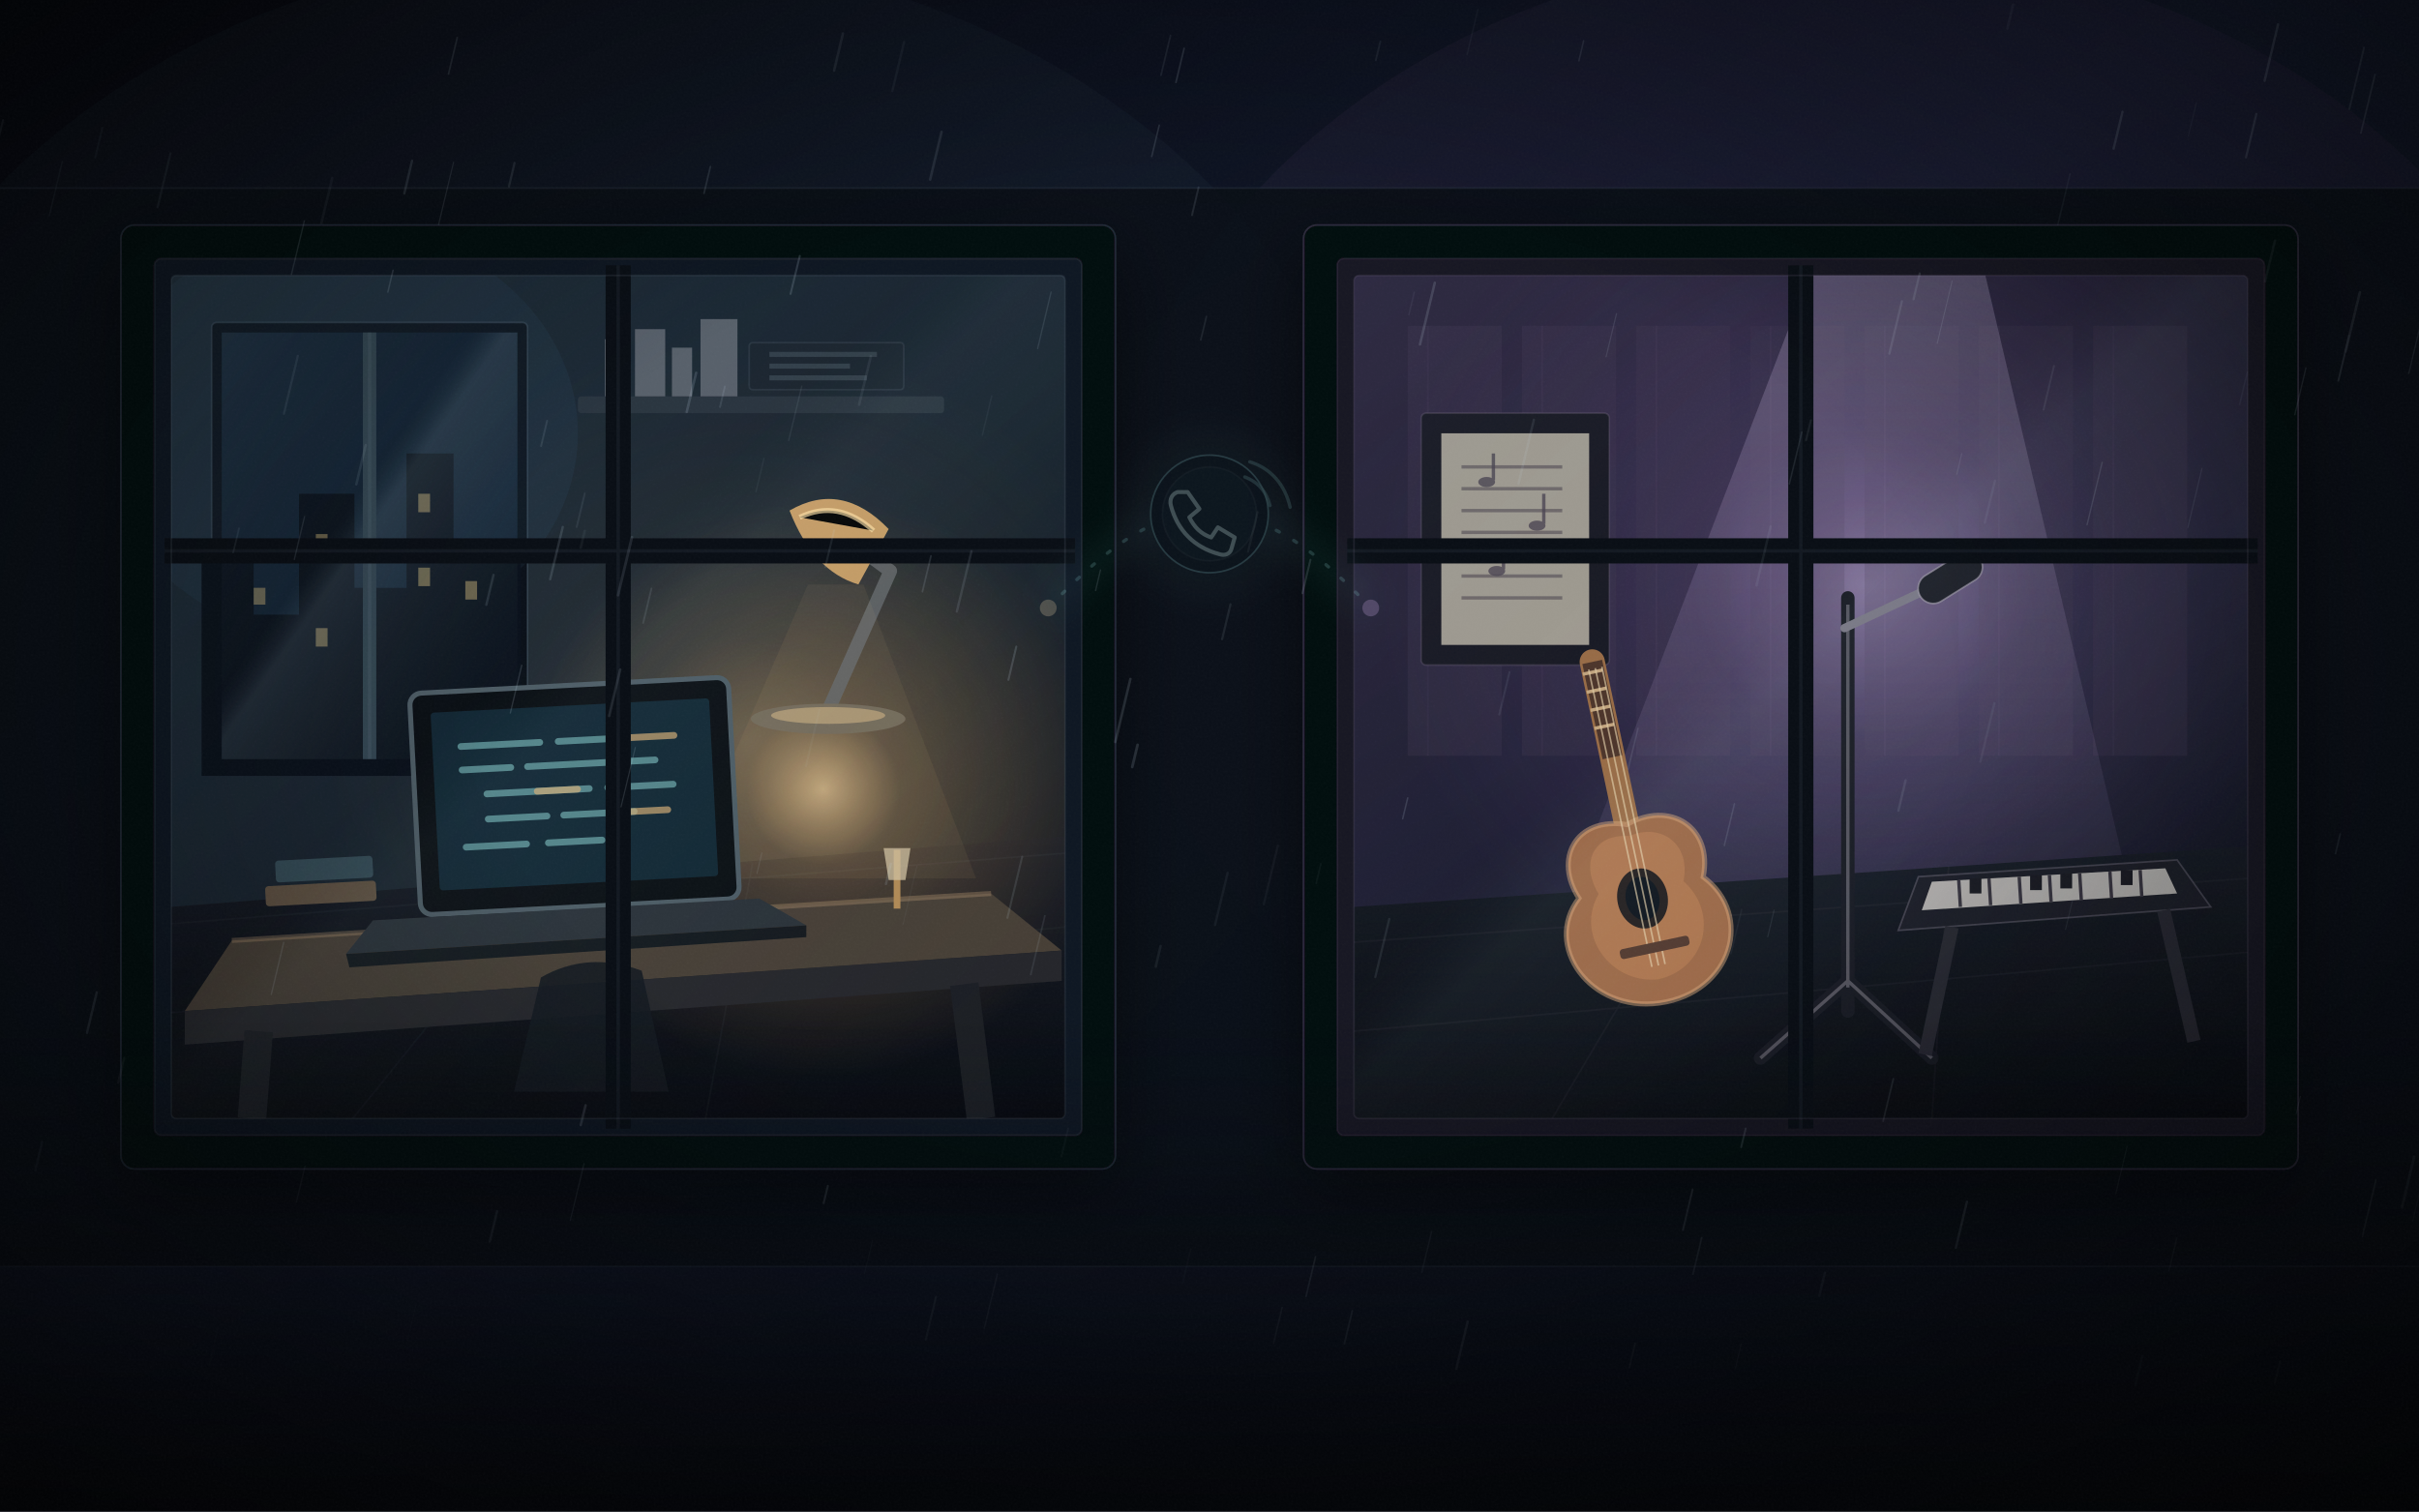
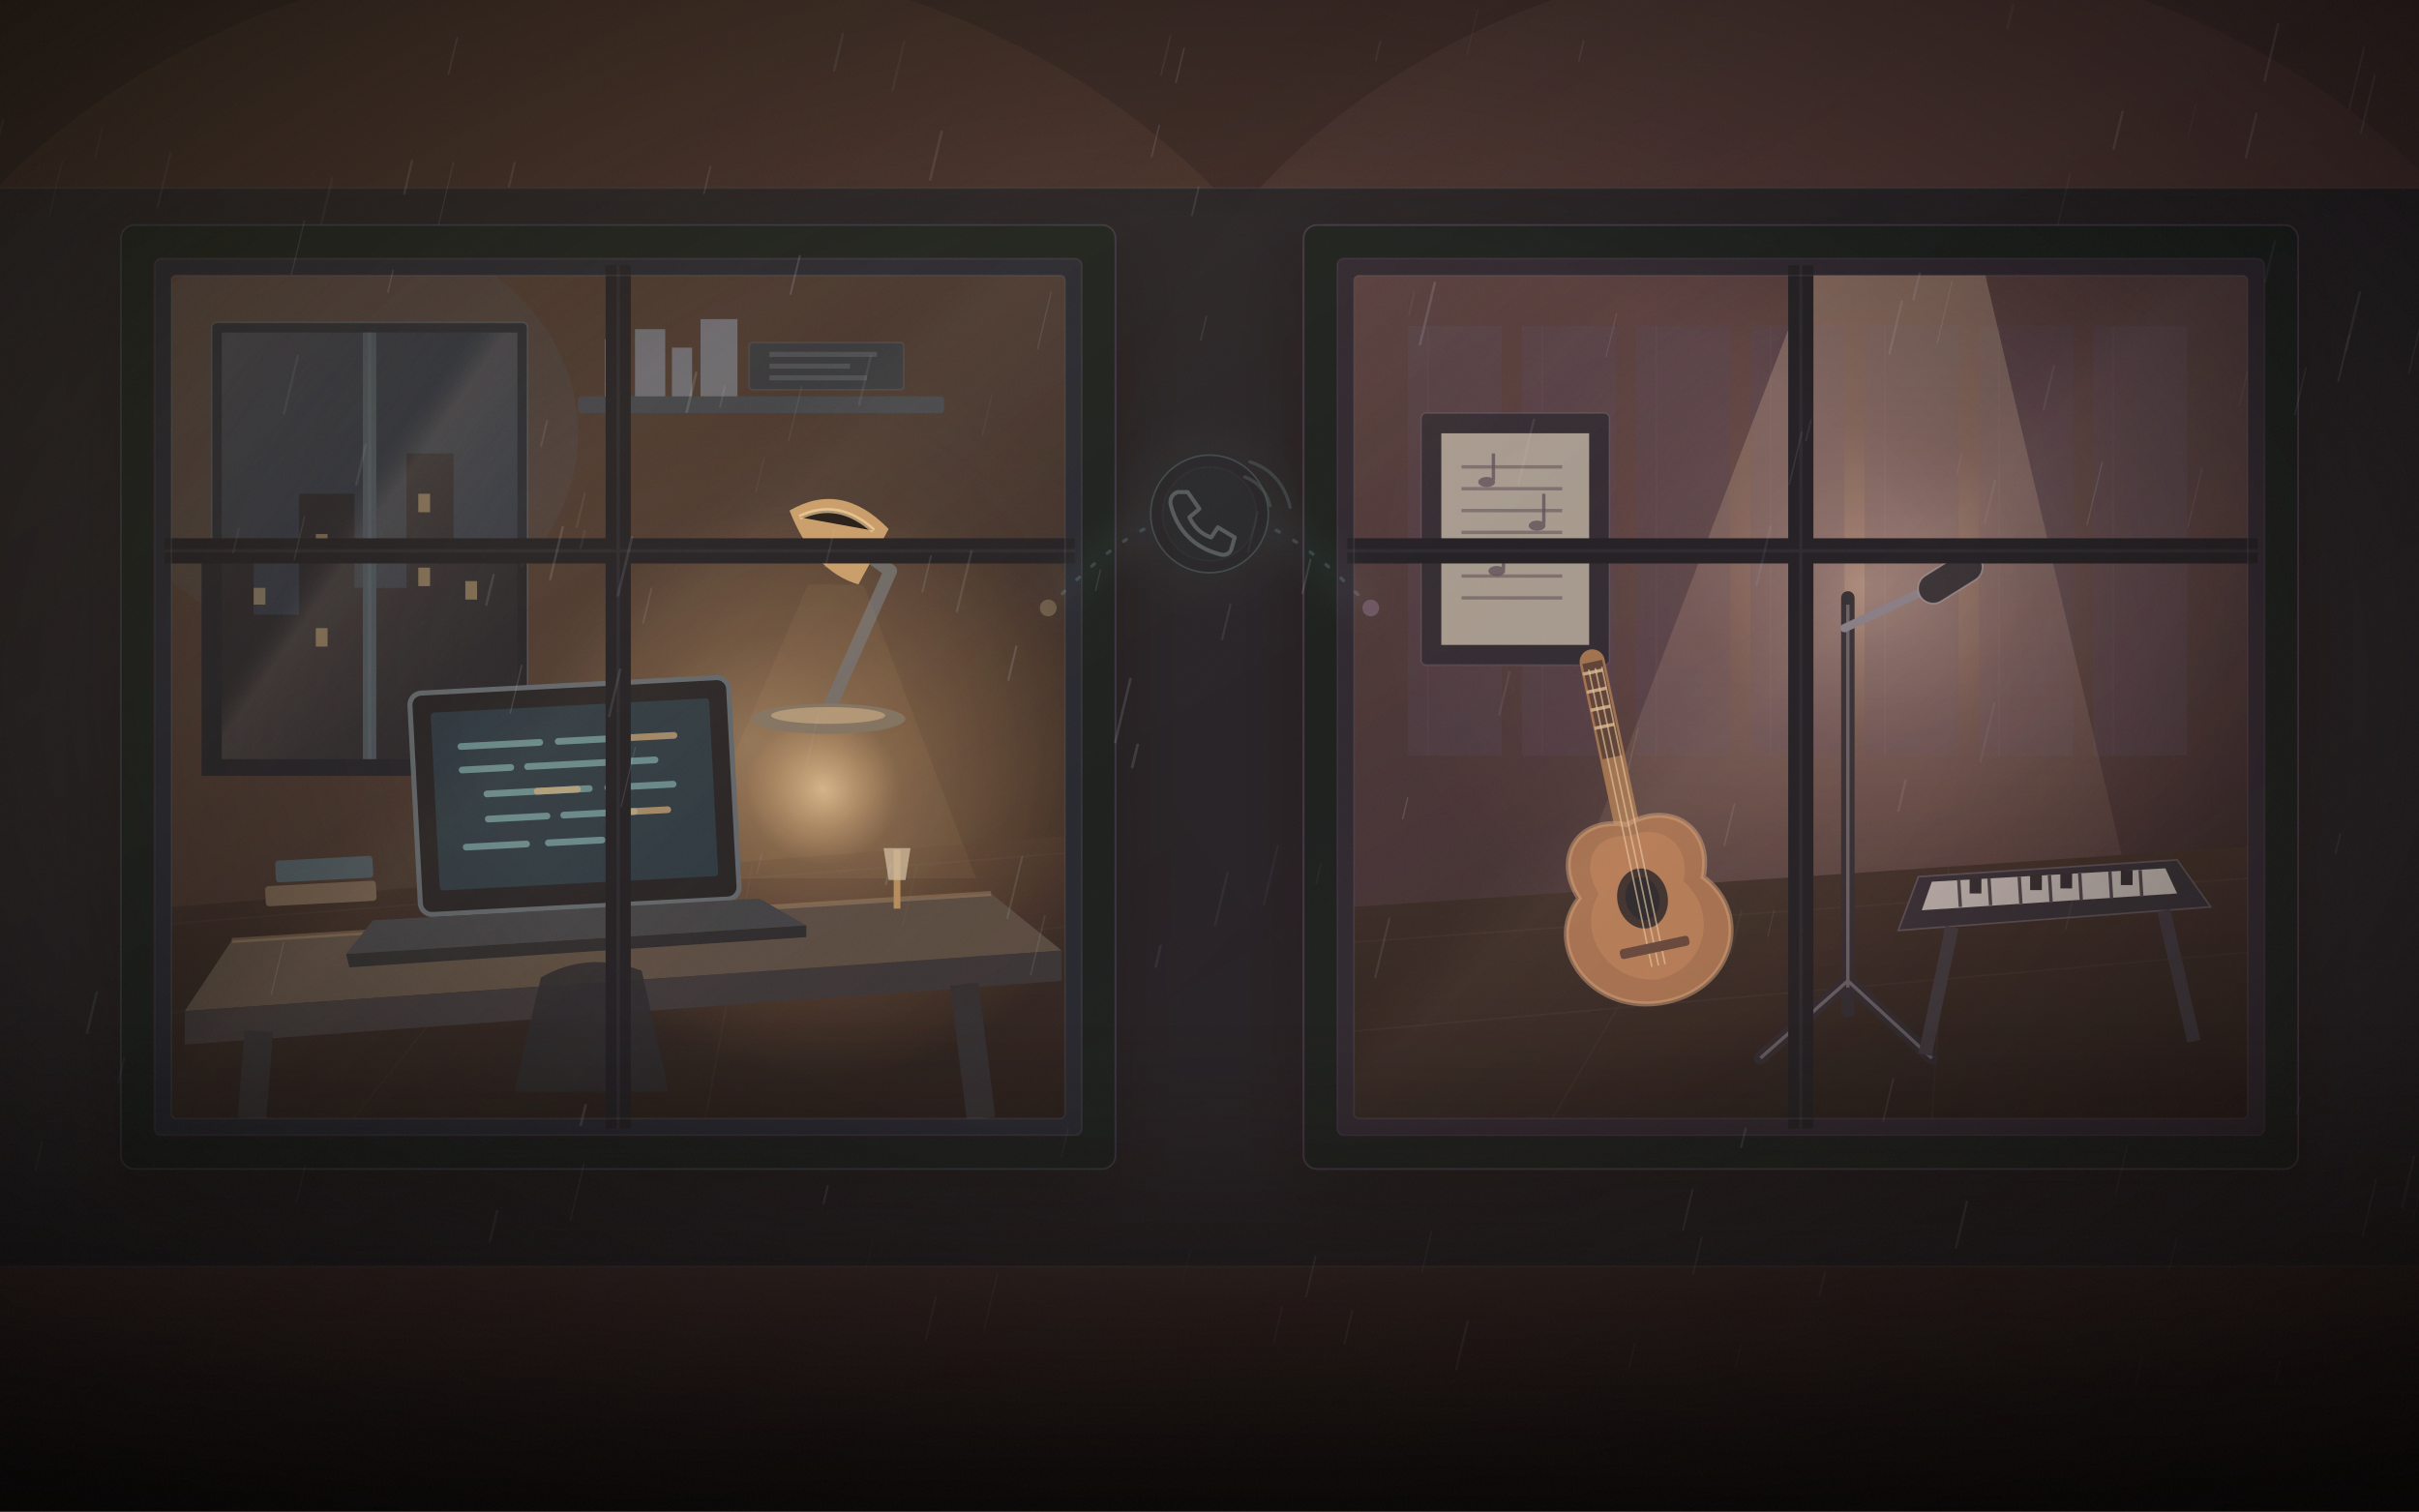
<svg xmlns="http://www.w3.org/2000/svg" viewBox="0 0 1440 900" preserveAspectRatio="xMidYMid slice" role="img" aria-labelledby="title desc">
  <defs>
    <linearGradient id="night" x1="0" y1="0" x2="1" y2="1">
-       <stop stop-color="#03060d" />
-       <stop offset=".46" stop-color="#11182c" />
-       <stop offset="1" stop-color="#070b13" />
+       <stop stop-color="#120d0c" />
+       <stop offset=".46" stop-color="#2b1c1c" />
+       <stop offset="1" stop-color="#160f0e" />
    </linearGradient>
    <linearGradient id="dawn" x1="0" y1="0" x2="0" y2="1">
-       <stop stop-color="#ba786f" stop-opacity=".3" />
-       <stop offset=".48" stop-color="#5c4c68" stop-opacity=".12" />
-       <stop offset="1" stop-color="#07101b" stop-opacity="0" />
+       <stop stop-color="#e2a276" stop-opacity=".36" />
+       <stop offset=".48" stop-color="#8b5e5e" stop-opacity=".15" />
+       <stop offset="1" stop-color="#17110f" stop-opacity="0" />
+     </linearGradient>
+     <linearGradient id="warmWash" x1="0" y1="0" x2="1" y2="1">
+       <stop stop-color="#efb77d" stop-opacity=".2" />
+       <stop offset=".5" stop-color="#dca18c" stop-opacity=".13" />
+       <stop offset="1" stop-color="#c98370" stop-opacity=".18" />
    </linearGradient>
    <linearGradient id="leftRoom" x1="0" y1="0" x2=".85" y2="1">
-       <stop stop-color="#1e2d3a" />
-       <stop offset=".55" stop-color="#17232e" />
-       <stop offset="1" stop-color="#0a111a" />
+       <stop stop-color="#3b2c24" />
+       <stop offset=".55" stop-color="#2a211d" />
+       <stop offset="1" stop-color="#15100e" />
    </linearGradient>
    <linearGradient id="rightRoom" x1=".2" y1="0" x2=".8" y2="1">
-       <stop stop-color="#29233a" />
-       <stop offset=".58" stop-color="#1c1d31" />
-       <stop offset="1" stop-color="#0b101b" />
+       <stop stop-color="#3b292c" />
+       <stop offset=".58" stop-color="#2b2025" />
+       <stop offset="1" stop-color="#171114" />
    </linearGradient>
    <linearGradient id="floor" x1="0" y1="0" x2="0" y2="1">
-       <stop stop-color="#141923" />
-       <stop offset="1" stop-color="#06090f" />
+       <stop stop-color="#261c18" />
+       <stop offset="1" stop-color="#0e0b0a" />
    </linearGradient>
    <linearGradient id="glass" x1="0" y1="0" x2="1" y2="1">
-       <stop stop-color="#6f9ab5" stop-opacity=".13" />
-       <stop offset=".42" stop-color="#2a3f55" stop-opacity=".05" />
-       <stop offset=".48" stop-color="#b4d9e7" stop-opacity=".14" />
-       <stop offset="1" stop-color="#0c1521" stop-opacity=".03" />
+       <stop stop-color="#d5b497" stop-opacity=".13" />
+       <stop offset=".42" stop-color="#62483f" stop-opacity=".05" />
+       <stop offset=".48" stop-color="#f4d7b6" stop-opacity=".13" />
+       <stop offset="1" stop-color="#211512" stop-opacity=".03" />
    </linearGradient>
    <linearGradient id="spotlight" x1="0" y1="0" x2="0" y2="1">
-       <stop stop-color="#eadcff" stop-opacity=".24" />
-       <stop offset="1" stop-color="#b793d5" stop-opacity="0" />
+       <stop stop-color="#ffe0b6" stop-opacity=".27" />
+       <stop offset="1" stop-color="#d9a18b" stop-opacity="0" />
    </linearGradient>
    <linearGradient id="bottomShade" x1="0" y1="0" x2="0" y2="1">
-       <stop stop-color="#04070d" stop-opacity="0" />
-       <stop offset=".56" stop-color="#04070d" stop-opacity=".5" />
-       <stop offset="1" stop-color="#03050a" stop-opacity=".96" />
+       <stop stop-color="#100b09" stop-opacity="0" />
+       <stop offset=".56" stop-color="#100b09" stop-opacity=".46" />
+       <stop offset="1" stop-color="#0b0807" stop-opacity=".94" />
    </linearGradient>
    <radialGradient id="lampGlow">
-       <stop stop-color="#ffd89b" stop-opacity=".7" />
-       <stop offset=".26" stop-color="#f4b96f" stop-opacity=".26" />
+       <stop stop-color="#ffe0a8" stop-opacity=".78" />
+       <stop offset=".26" stop-color="#f4bd78" stop-opacity=".3" />
      <stop offset="1" stop-color="#e6a053" stop-opacity="0" />
    </radialGradient>
    <radialGradient id="stageGlow">
-       <stop stop-color="#e5c4ff" stop-opacity=".42" />
-       <stop offset=".35" stop-color="#b887e1" stop-opacity=".15" />
-       <stop offset="1" stop-color="#8c62bc" stop-opacity="0" />
+       <stop stop-color="#ffd8bd" stop-opacity=".48" />
+       <stop offset=".35" stop-color="#dda088" stop-opacity=".18" />
+       <stop offset="1" stop-color="#aa6e63" stop-opacity="0" />
    </radialGradient>
    <radialGradient id="vignette" cx=".5" cy=".45" r=".72">
      <stop offset=".42" stop-color="#000" stop-opacity="0" />
      <stop offset="1" stop-color="#000" stop-opacity=".66" />
    </radialGradient>
    <filter id="blur8" x="-50%" y="-50%" width="200%" height="200%">
      <feGaussianBlur stdDeviation="8" />
    </filter>
    <filter id="blur24" x="-50%" y="-50%" width="200%" height="200%">
      <feGaussianBlur stdDeviation="24" />
    </filter>
    <filter id="shadow" x="-30%" y="-30%" width="160%" height="160%">
      <feDropShadow dx="0" dy="16" stdDeviation="22" flood-color="#000" flood-opacity=".55" />
    </filter>
    <filter id="grain">
      <feTurbulence type="fractalNoise" baseFrequency=".72" numOctaves="3" seed="27" stitchTiles="stitch" />
      <feColorMatrix type="saturate" values="0" />
      <feComponentTransfer>
        <feFuncA type="table" tableValues="0 .075" />
      </feComponentTransfer>
    </filter>
    <clipPath id="leftClip">
      <rect x="102" y="164" width="532" height="502" rx="3" />
    </clipPath>
    <clipPath id="rightClip">
      <rect x="806" y="164" width="532" height="502" rx="3" />
    </clipPath>
  </defs>
  <rect width="1440" height="900" fill="url(#night)" />
-   <ellipse cx="360" cy="340" rx="460" ry="370" fill="#45627b" opacity=".07" />
-   <ellipse cx="1100" cy="330" rx="440" ry="360" fill="#765087" opacity=".08" />
+   <ellipse cx="360" cy="340" rx="460" ry="370" fill="#b47b58" opacity=".09" />
+   <ellipse cx="1100" cy="330" rx="440" ry="360" fill="#a86c6c" opacity=".1" />
  <path d="M0 112H1440V754H0Z" fill="#080d15" opacity=".9" />
  <path d="M0 112H1440M0 754H1440" stroke="#6d8296" stroke-opacity=".14" />
  <g filter="url(#shadow)">
    <rect x="72" y="134" width="592" height="562" rx="8" fill="#05090f" stroke="#344250" stroke-opacity=".55" />
    <rect x="92" y="154" width="552" height="522" rx="4" fill="#111923" stroke="#637484" stroke-opacity=".18" />
    <rect x="776" y="134" width="592" height="562" rx="8" fill="#05090f" stroke="#454057" stroke-opacity=".58" />
    <rect x="796" y="154" width="552" height="522" rx="4" fill="#171522" stroke="#756887" stroke-opacity=".18" />
  </g>
  <g opacity="1">
    <g clip-path="url(#leftClip)">
      <rect x="102" y="164" width="532" height="502" fill="url(#leftRoom)" />
      <ellipse cx="444" cy="440" rx="250" ry="240" fill="url(#lampGlow)" opacity=".26" />
      <path d="M102 540L634 498V666H102Z" fill="url(#floor)" />
      <path d="M102 550L634 508M102 603L634 552M210 666L328 520M420 666L448 514" stroke="#80909a" stroke-opacity=".06" />
      <rect x="126" y="192" width="188" height="266" rx="3" fill="#080e16" stroke="#4b5d6b" stroke-opacity=".5" />
      <rect x="132" y="198" width="176" height="254" fill="#0d1a28" />
      <ellipse cx="202" cy="258" rx="142" ry="124" fill="#345574" opacity=".14" />
      <path d="M120 410V332H151V366H178V294H211V350H242V270H270V324H310V462H120Z" fill="#080f19" />
      <path d="M151 350H158V360H151ZM188 318H195V329H188ZM249 294H256V305H249ZM277 346H284V357H277ZM188 374H195V385H188ZM249 338H256V349H249Z" fill="#d5b878" opacity=".48" />
      <rect x="132" y="198" width="176" height="254" fill="url(#glass)" />
      <path d="M220 198V452M132 326H308" stroke="#334652" stroke-width="8" />
      <path d="M220 198V452M132 326H308" stroke="#8295a1" stroke-opacity=".12" stroke-width="2" />
      <rect x="344" y="236" width="218" height="10" rx="2" fill="#29343e" />
      <path d="M360 202H374V236H360ZM378 196H396V236H378ZM400 207H412V236H400ZM417 190H439V236H417Z" fill="#58606a" />
      <rect x="446" y="204" width="92" height="28" rx="2" fill="#1a252f" stroke="#83919a" stroke-opacity=".15" />
      <path d="M458 211H522M458 218H506M458 225H516" stroke="#8b9ba3" stroke-opacity=".22" stroke-width="3" />
      <ellipse cx="490" cy="470" rx="176" ry="172" fill="url(#lampGlow)" />
      <path d="M493 423L530 340M530 340L500 318" stroke="#5b5e60" stroke-width="8" stroke-linecap="round" />
      <path d="M470 304Q501 286 529 315L511 348Q484 340 470 304Z" fill="#c59b63" />
      <path d="M476 308Q499 297 520 316" stroke="#ffe0a4" stroke-opacity=".65" stroke-width="3" />
      <ellipse cx="493" cy="428" rx="46" ry="9" fill="#6c6558" />
      <ellipse cx="493" cy="426" rx="34" ry="5" fill="#d3b785" opacity=".55" />
      <path d="M481 348L405 523H581L514 348Z" fill="#f2bd78" opacity=".065" />
      <path d="M138 560L590 532L632 566L110 602Z" fill="#463e35" />
      <path d="M110 602L632 566V584L110 622Z" fill="#24252a" />
      <path d="M154 614L150 666M574 586L584 666" stroke="#1a1d23" stroke-width="17" />
      <path d="M138 560L590 532" stroke="#b49670" stroke-opacity=".35" stroke-width="3" />
      <rect x="247" y="408" width="190" height="132" rx="7" fill="#080d12" stroke="#4c5b64" stroke-width="3" transform="rotate(-3 342 474)" />
      <rect x="259" y="420" width="166" height="106" rx="2" fill="#102633" transform="rotate(-3 342 474)" />
      <g transform="rotate(-3 342 474)" stroke-linecap="round">
        <path d="M276 441H323M334 441H368M276 455H305M315 455H391M290 470H351M362 470H401M290 485H325M335 485H377M276 501H312M325 501H357" stroke="#75b6b6" stroke-opacity=".65" stroke-width="4" />
        <path d="M374 441H403M320 470H344M367 485H397" stroke="#d1aa72" stroke-opacity=".7" stroke-width="4" />
      </g>
      <path d="M222 548L452 535L480 551L206 568Z" fill="#293138" />
      <path d="M206 568L480 551V558L208 576Z" fill="#12181d" />
      <rect x="158" y="526" width="66" height="12" rx="2" fill="#5f5142" transform="rotate(-3 191 532)" />
      <rect x="164" y="511" width="58" height="13" rx="2" fill="#344b56" transform="rotate(-3 193 518)" />
      <path d="M534 506V541" stroke="#b28a55" stroke-width="4" />
      <path d="M526 505H542L539 524H529Z" fill="#d2c2a1" opacity=".75" />
      <path d="M322 582Q350 566 382 578L398 650H306Z" fill="#11171e" opacity=".88" />
    </g>
  </g>
  <g opacity="1">
    <g clip-path="url(#rightClip)">
      <rect x="806" y="164" width="532" height="502" fill="url(#rightRoom)" />
      <ellipse cx="1110" cy="348" rx="290" ry="268" fill="url(#stageGlow)" />
      <g opacity=".32">
        <path d="M838 194H894V450H838ZM906 194H962V450H906ZM974 194H1030V450H974ZM1042 194H1098V450H1042ZM1110 194H1166V450H1110ZM1178 194H1234V450H1178ZM1246 194H1302V450H1246Z" fill="#40344f" />
        <path d="M850 194V450M918 194V450M986 194V450M1054 194V450M1122 194V450M1190 194V450M1258 194V450" stroke="#9a82aa" stroke-opacity=".18" />
      </g>
      <path d="M1080 156H1180L1300 666H884Z" fill="url(#spotlight)" />
      <ellipse cx="1115" cy="626" rx="218" ry="44" fill="#c5a0dc" opacity=".07" filter="url(#blur8)" />
      <path d="M806 540L1338 504V666H806Z" fill="url(#floor)" />
      <path d="M806 561L1338 523M806 614L1338 567M924 666L1008 524M1150 666L1160 516" stroke="#a392b1" stroke-opacity=".055" />
      <rect x="846" y="246" width="112" height="150" rx="3" fill="#171822" stroke="#76677f" stroke-opacity=".32" />
      <rect x="858" y="258" width="88" height="126" fill="#d6cdbc" opacity=".72" />
      <path d="M870 278H930M870 291H930M870 304H930M870 317H930M870 330H930M870 343H930M870 356H930" stroke="#554f55" stroke-opacity=".65" stroke-width="2" />
      <g fill="#4a4350" opacity=".8">
        <ellipse cx="885" cy="287" rx="5" ry="3" />
        <ellipse cx="915" cy="313" rx="5" ry="3" />
        <ellipse cx="891" cy="340" rx="5" ry="3" />
        <path d="M889 286V270M919 312V294M895 339V321" stroke="#4a4350" stroke-width="2" />
      </g>
      <path d="M1100 356V602M1100 584L1048 630M1100 584L1150 630" stroke="#151720" stroke-width="8" stroke-linecap="round" />
      <path d="M1100 360V588M1100 584L1048 630M1100 584L1150 630" stroke="#85828d" stroke-opacity=".55" stroke-width="2" />
      <path d="M1098 374L1162 344" stroke="#777482" stroke-width="5" stroke-linecap="round" />
      <rect x="1152" y="323" width="18" height="42" rx="9" fill="#171922" stroke="#a29baa" stroke-opacity=".65" transform="rotate(58 1161 344)" />
      <g transform="translate(900 378) scale(1) rotate(-12 70 130)">
        <path d="M72 14V144" stroke="#9a6c45" stroke-width="15" stroke-linecap="round" />
        <path d="M66 14H78V72H66Z" fill="#4d3429" />
        <path d="M65 20H77M65 31H77M65 42H77M65 53H77" stroke="#c5a67e" stroke-width="2" />
        <path d="M72 113C43 102 25 124 35 150C8 173 27 218 69 221C113 224 135 181 110 153C122 125 100 104 72 113Z" fill="#9c6744" stroke="#d4a276" stroke-opacity=".5" stroke-width="3" />
        <path d="M72 120C51 114 40 130 47 150C28 171 43 204 71 207C100 207 115 176 98 153C107 132 92 116 72 120Z" fill="#b87b50" opacity=".65" />
        <ellipse cx="72" cy="158" rx="15" ry="18" fill="#211b1b" />
        <ellipse cx="72" cy="158" rx="10" ry="13" fill="#0b1119" />
        <path d="M69 18V199M73 18V199M77 18V199" stroke="#e3d0aa" stroke-opacity=".65" />
        <rect x="52" y="185" width="42" height="6" rx="2" fill="#50362b" />
      </g>
      <g transform="translate(1142 500)">
        <path d="M0 22L154 12L174 40L-12 54Z" fill="#191b25" stroke="#6d6879" stroke-opacity=".5" />
        <path d="M8 25L147 17L154 32L2 42Z" fill="#d3d0ca" opacity=".82" />
        <path d="M24 24L25 40M42 23L43 39M60 22L61 38M78 21L79 37M96 20L97 36M114 19L115 35M132 18L133 34" stroke="#36333e" stroke-width="2" />
        <path d="M34 23L34 32M70 21L70 30M88 20L88 29M124 18L124 27" stroke="#171820" stroke-width="7" />
        <path d="M20 52L4 128M146 42L164 120" stroke="#252630" stroke-width="8" />
      </g>
      <rect x="806" y="164" width="532" height="502" fill="url(#glass)" opacity=".42" />
    </g>
  </g>
  <rect x="102" y="164" width="532" height="502" fill="url(#glass)" opacity=".32" />
  <path d="M368 158V672M98 328H640M1072 158V672M802 328H1344" stroke="#080d14" stroke-width="15" />
  <path d="M368 158V672M98 328H640M1072 158V672M802 328H1344" stroke="#607080" stroke-opacity=".12" stroke-width="2" />
  <rect x="102" y="164" width="532" height="502" rx="3" fill="none" stroke="#9aabba" stroke-opacity=".12" />
  <rect x="806" y="164" width="532" height="502" rx="3" fill="none" stroke="#aa9bb8" stroke-opacity=".12" />
  <g stroke="#c5d8e5" stroke-linecap="round" opacity="0.2">
    <line x1="-29.7" y1="452.2" x2="-34.8" y2="473.5" stroke-width="1.0" opacity="0.45" />
    <line x1="1337.8" y1="221.6" x2="1333.2" y2="240.8" stroke-width="0.9" opacity="0.35" />
    <line x1="501.8" y1="19.9" x2="496.5" y2="42.1" stroke-width="1.5" opacity="0.49" />
    <line x1="422.9" y1="99.2" x2="419.1" y2="115.1" stroke-width="1.0" opacity="0.72" />
    <line x1="378.2" y1="445.1" x2="369.7" y2="480.4" stroke-width="0.7" opacity="0.75" />
    <line x1="310.6" y1="396.1" x2="303.8" y2="424.5" stroke-width="0.8" opacity="0.81" />
    <line x1="838.0" y1="475.1" x2="835.0" y2="487.5" stroke-width="0.9" opacity="0.77" />
    <line x1="1263.5" y1="66.6" x2="1258.2" y2="88.5" stroke-width="1.4" opacity="0.76" />
    <line x1="975.1" y1="433.7" x2="969.2" y2="458.0" stroke-width="0.9" opacity="0.58" />
    <line x1="1413.8" y1="44.4" x2="1405.4" y2="79.2" stroke-width="1.0" opacity="0.71" />
    <line x1="1013.0" y1="737.0" x2="1007.8" y2="758.7" stroke-width="1.0" opacity="0.66" />
    <line x1="713.5" y1="111.5" x2="709.6" y2="128.1" stroke-width="1.1" opacity="0.61" />
    <line x1="608.5" y1="510.1" x2="599.7" y2="546.5" stroke-width="1.2" opacity="0.62" />
    <line x1="476.1" y1="152.4" x2="470.6" y2="175.0" stroke-width="1.2" opacity="0.84" />
    <line x1="748.6" y1="304.9" x2="743.0" y2="328.4" stroke-width="1.3" opacity="0.40" />
    <line x1="780.1" y1="333.3" x2="775.3" y2="353.2" stroke-width="1.2" opacity="0.72" />
    <line x1="496.6" y1="315.6" x2="491.3" y2="337.6" stroke-width="1.2" opacity="0.49" />
    <line x1="1466.5" y1="720.0" x2="1460.2" y2="746.4" stroke-width="1.6" opacity="0.84" />
    <line x1="414.4" y1="222.0" x2="408.8" y2="245.3" stroke-width="1.5" opacity="0.82" />
    <line x1="1232.3" y1="103.5" x2="1225.0" y2="133.7" stroke-width="0.9" opacity="0.34" />
    <line x1="730.8" y1="519.7" x2="723.3" y2="550.8" stroke-width="1.4" opacity="0.30" />
    <line x1="622.0" y1="545.3" x2="613.6" y2="580.3" stroke-width="1.0" opacity="0.50" />
    <line x1="1162.1" y1="167.2" x2="1153.2" y2="204.5" stroke-width="0.6" opacity="0.77" />
    <line x1="1072.6" y1="257.3" x2="1065.2" y2="288.1" stroke-width="0.9" opacity="0.54" />
    <line x1="655.1" y1="339.4" x2="652.2" y2="351.6" stroke-width="0.8" opacity="0.67" />
    <line x1="217.7" y1="265.0" x2="212.1" y2="288.4" stroke-width="1.5" opacity="0.57" />
    <line x1="1393.1" y1="496.6" x2="1390.3" y2="508.2" stroke-width="1.0" opacity="0.47" />
    <line x1="672.9" y1="404.3" x2="663.9" y2="441.8" stroke-width="1.5" opacity="0.74" />
    <line x1="1369.4" y1="652.8" x2="1366.9" y2="663.2" stroke-width="0.6" opacity="0.56" />
    <line x1="25.1" y1="679.9" x2="21.0" y2="697.0" stroke-width="1.4" opacity="0.32" />
    <line x1="763.2" y1="778.6" x2="758.1" y2="799.9" stroke-width="1.0" opacity="0.60" />
    <line x1="1455.4" y1="345.4" x2="1449.1" y2="371.8" stroke-width="1.4" opacity="0.64" />
    <line x1="1007.6" y1="708.2" x2="1001.8" y2="732.5" stroke-width="1.1" opacity="0.70" />
    <line x1="487.8" y1="422.7" x2="479.8" y2="456.0" stroke-width="1.2" opacity="0.25" />
    <line x1="783.1" y1="748.3" x2="777.5" y2="771.9" stroke-width="1.0" opacity="0.80" />
    <line x1="1266.2" y1="682.7" x2="1259.5" y2="710.8" stroke-width="0.7" opacity="0.39" />
    <line x1="625.7" y1="173.9" x2="617.7" y2="207.5" stroke-width="0.8" opacity="0.59" />
    <line x1="1187.6" y1="286.2" x2="1181.5" y2="311.3" stroke-width="1.4" opacity="0.36" />
    <line x1="1056.1" y1="541.9" x2="1052.3" y2="557.8" stroke-width="0.7" opacity="0.47" />
    <line x1="690.9" y1="563.3" x2="688.0" y2="575.6" stroke-width="1.5" opacity="0.37" />
    <line x1="873.7" y1="786.9" x2="866.9" y2="815.1" stroke-width="1.4" opacity="0.84" />
    <line x1="1187.3" y1="418.6" x2="1178.9" y2="453.5" stroke-width="1.4" opacity="0.32" />
    <line x1="827.0" y1="547.2" x2="818.7" y2="581.8" stroke-width="1.3" opacity="0.51" />
    <line x1="453.5" y1="507.9" x2="450.6" y2="520.1" stroke-width="0.6" opacity="0.54" />
    <line x1="1354.3" y1="143.2" x2="1348.4" y2="167.5" stroke-width="1.4" opacity="0.37" />
    <line x1="272.2" y1="22.4" x2="267.0" y2="44.0" stroke-width="1.0" opacity="0.69" />
    <line x1="538.2" y1="25.0" x2="531.2" y2="54.2" stroke-width="1.4" opacity="0.30" />
    <line x1="1039.2" y1="671.9" x2="1036.5" y2="683.1" stroke-width="1.1" opacity="0.78" />
    <line x1="1170.9" y1="715.5" x2="1164.3" y2="743.0" stroke-width="1.4" opacity="0.76" />
    <line x1="1036.5" y1="800.4" x2="1033.1" y2="814.6" stroke-width="0.6" opacity="0.62" />
    <line x1="-5.9" y1="19.5" x2="-14.2" y2="54.1" stroke-width="1.2" opacity="0.60" />
    <line x1="387.8" y1="350.4" x2="382.9" y2="370.9" stroke-width="1.1" opacity="0.58" />
    <line x1="181.3" y1="307.6" x2="175.2" y2="333.1" stroke-width="0.8" opacity="0.61" />
    <line x1="1467.7" y1="634.7" x2="1460.1" y2="666.1" stroke-width="0.8" opacity="0.52" />
    <line x1="1032.5" y1="478.6" x2="1026.5" y2="503.4" stroke-width="0.9" opacity="0.65" />
    <line x1="973.4" y1="799.8" x2="969.9" y2="814.4" stroke-width="1.0" opacity="0.60" />
    <line x1="325.7" y1="250.5" x2="322.1" y2="265.6" stroke-width="1.1" opacity="0.58" />
    <line x1="168.9" y1="561.1" x2="161.5" y2="592.1" stroke-width="0.8" opacity="0.70" />
    <line x1="518.4" y1="212.2" x2="511.4" y2="241.0" stroke-width="1.5" opacity="0.40" />
    <line x1="1086.3" y1="757.8" x2="1083.0" y2="771.6" stroke-width="1.4" opacity="0.50" />
    <line x1="1167.8" y1="270.1" x2="1164.9" y2="282.3" stroke-width="0.7" opacity="0.54" />
    <line x1="197.8" y1="106.0" x2="191.3" y2="132.9" stroke-width="1.5" opacity="0.31" />
    <line x1="854.1" y1="168.4" x2="845.3" y2="205.1" stroke-width="1.5" opacity="0.79" />
    <line x1="1441.1" y1="707.0" x2="1436.2" y2="727.3" stroke-width="0.7" opacity="0.35" />
    <line x1="1407.3" y1="28.3" x2="1398.5" y2="65.0" stroke-width="1.1" opacity="0.63" />
    <line x1="376.2" y1="319.8" x2="367.9" y2="354.4" stroke-width="1.6" opacity="0.61" />
    <line x1="1453.1" y1="816.8" x2="1446.6" y2="843.9" stroke-width="0.7" opacity="0.75" />
    <line x1="677.2" y1="443.5" x2="674.0" y2="456.7" stroke-width="1.6" opacity="0.76" />
    <line x1="177.3" y1="211.9" x2="169.0" y2="246.4" stroke-width="1.3" opacity="0.50" />
    <line x1="732.5" y1="359.8" x2="727.5" y2="380.6" stroke-width="1.3" opacity="0.48" />
    <line x1="1414.4" y1="702.4" x2="1406.3" y2="736.2" stroke-width="1.0" opacity="0.61" />
    <line x1="61.0" y1="76.0" x2="56.7" y2="93.9" stroke-width="1.2" opacity="0.28" />
    <line x1="554.2" y1="331.0" x2="549.1" y2="352.3" stroke-width="1.0" opacity="0.68" />
    <line x1="1142.8" y1="162.8" x2="1139.1" y2="178.2" stroke-width="1.3" opacity="0.71" />
    <line x1="1078.0" y1="250.3" x2="1075.1" y2="262.1" stroke-width="1.2" opacity="0.42" />
    <line x1="101.5" y1="91.3" x2="93.8" y2="123.4" stroke-width="1.3" opacity="0.39" />
    <line x1="1127.1" y1="642.3" x2="1121.0" y2="667.6" stroke-width="1.0" opacity="0.60" />
    <line x1="142.3" y1="314.6" x2="138.8" y2="329.0" stroke-width="1.0" opacity="0.45" />
    <line x1="181.2" y1="131.5" x2="173.5" y2="163.4" stroke-width="0.8" opacity="0.71" />
    <line x1="1468.4" y1="660.1" x2="1461.3" y2="689.3" stroke-width="1.1" opacity="0.74" />
    <line x1="593.7" y1="758.7" x2="585.9" y2="791.0" stroke-width="0.8" opacity="0.55" />
    <line x1="821.7" y1="24.7" x2="819.0" y2="35.9" stroke-width="1.1" opacity="0.44" />
    <line x1="348.6" y1="658.1" x2="345.7" y2="669.9" stroke-width="1.5" opacity="0.82" />
    <line x1="708.8" y1="743.9" x2="704.2" y2="763.0" stroke-width="1.1" opacity="0.21" />
    <line x1="519.4" y1="738.6" x2="514.7" y2="758.2" stroke-width="0.6" opacity="0.24" />
    <line x1="57.6" y1="590.8" x2="51.8" y2="615.0" stroke-width="1.4" opacity="0.59" />
    <line x1="557.2" y1="772.2" x2="551.1" y2="797.7" stroke-width="1.2" opacity="0.62" />
    <line x1="37.1" y1="96.1" x2="29.4" y2="128.3" stroke-width="0.8" opacity="0.34" />
    <line x1="805.0" y1="780.5" x2="800.3" y2="800.1" stroke-width="1.1" opacity="0.82" />
    <line x1="431.5" y1="230.1" x2="428.6" y2="242.4" stroke-width="1.1" opacity="0.58" />
    <line x1="578.3" y1="328.2" x2="569.6" y2="364.1" stroke-width="1.4" opacity="0.61" />
    <line x1="913.1" y1="249.9" x2="904.0" y2="287.8" stroke-width="1.4" opacity="0.50" />
    <line x1="1398.4" y1="199.8" x2="1392.0" y2="226.7" stroke-width="1.1" opacity="0.69" />
    <line x1="270.0" y1="96.6" x2="261.1" y2="133.7" stroke-width="0.7" opacity="0.63" />
    <line x1="73.9" y1="630.0" x2="70.4" y2="644.6" stroke-width="1.4" opacity="0.32" />
    <line x1="962.3" y1="186.7" x2="956.1" y2="212.4" stroke-width="0.7" opacity="0.58" />
    <line x1="477.3" y1="229.9" x2="469.5" y2="262.3" stroke-width="0.8" opacity="0.42" />
    <line x1="1132.2" y1="179.4" x2="1124.7" y2="210.6" stroke-width="1.3" opacity="0.70" />
    <line x1="718.2" y1="188.4" x2="714.8" y2="202.4" stroke-width="1.0" opacity="0.48" />
    <line x1="1442.9" y1="184.9" x2="1433.9" y2="222.4" stroke-width="0.8" opacity="0.60" />
    <line x1="942.7" y1="24.3" x2="939.9" y2="36.2" stroke-width="0.9" opacity="0.61" />
    <line x1="690.1" y1="74.5" x2="685.6" y2="93.2" stroke-width="0.9" opacity="0.77" />
    <line x1="530.3" y1="514.3" x2="527.4" y2="526.4" stroke-width="1.4" opacity="0.64" />
    <line x1="696.8" y1="21.1" x2="691.1" y2="44.8" stroke-width="1.0" opacity="0.49" />
    <line x1="1356.1" y1="14.5" x2="1348.1" y2="48.1" stroke-width="1.4" opacity="0.82" />
    <line x1="545.8" y1="515.8" x2="537.5" y2="550.6" stroke-width="0.6" opacity="0.24" />
    <line x1="786.3" y1="514.3" x2="783.5" y2="526.0" stroke-width="1.0" opacity="0.23" />
    <line x1="1295.8" y1="737.2" x2="1291.1" y2="756.9" stroke-width="0.8" opacity="0.41" />
    <line x1="1437.1" y1="688.8" x2="1429.9" y2="719.0" stroke-width="1.6" opacity="0.49" />
    <line x1="1222.7" y1="217.9" x2="1216.5" y2="244.0" stroke-width="1.1" opacity="0.51" />
    <line x1="852.2" y1="733.4" x2="846.4" y2="757.5" stroke-width="0.9" opacity="0.43" />
    <line x1="1134.4" y1="464.6" x2="1130.1" y2="482.7" stroke-width="1.4" opacity="0.52" />
    <line x1="335.0" y1="313.8" x2="327.5" y2="344.9" stroke-width="1.4" opacity="0.74" />
    <line x1="1233.6" y1="536.7" x2="1229.6" y2="553.4" stroke-width="0.7" opacity="0.41" />
    <line x1="841.9" y1="174.0" x2="838.7" y2="187.4" stroke-width="0.9" opacity="0.32" />
    <line x1="590.4" y1="235.7" x2="584.8" y2="259.0" stroke-width="0.9" opacity="0.26" />
    <line x1="247.8" y1="776.2" x2="242.2" y2="799.7" stroke-width="0.6" opacity="0.21" />
    <line x1="898.6" y1="400.2" x2="892.5" y2="425.5" stroke-width="1.2" opacity="0.44" />
    <line x1="1054.0" y1="313.5" x2="1045.6" y2="348.6" stroke-width="1.4" opacity="0.39" />
    <line x1="760.7" y1="503.5" x2="752.3" y2="538.5" stroke-width="1.3" opacity="0.24" />
    <line x1="306.3" y1="97.0" x2="303.0" y2="111.0" stroke-width="1.3" opacity="0.63" />
    <line x1="1.8" y1="71.4" x2="-7.0" y2="108.1" stroke-width="1.1" opacity="0.46" />
    <line x1="1307.5" y1="61.1" x2="1302.7" y2="81.0" stroke-width="0.7" opacity="0.34" />
    <line x1="293.8" y1="342.3" x2="289.5" y2="360.1" stroke-width="1.4" opacity="0.64" />
    <line x1="348.1" y1="316.1" x2="345.7" y2="326.1" stroke-width="1.5" opacity="0.29" />
    <line x1="1251.4" y1="275.3" x2="1242.4" y2="312.5" stroke-width="0.8" opacity="0.78" />
    <line x1="369.2" y1="398.7" x2="362.6" y2="426.3" stroke-width="1.5" opacity="0.63" />
    <line x1="129.8" y1="790.7" x2="124.6" y2="812.6" stroke-width="1.0" opacity="0.20" />
    <line x1="1372.7" y1="219.0" x2="1366.1" y2="246.9" stroke-width="0.8" opacity="0.62" />
    <line x1="-6.0" y1="509.6" x2="-11.6" y2="532.6" stroke-width="0.9" opacity="0.54" />
    <line x1="234.0" y1="160.9" x2="230.9" y2="173.9" stroke-width="0.9" opacity="0.83" />
    <line x1="879.8" y1="5.6" x2="873.3" y2="32.6" stroke-width="0.8" opacity="0.29" />
    <line x1="1404.8" y1="174.0" x2="1396.3" y2="209.3" stroke-width="1.5" opacity="0.60" />
    <line x1="245.3" y1="95.7" x2="240.7" y2="115.2" stroke-width="1.4" opacity="0.72" />
    <line x1="1275.3" y1="807.5" x2="1271.1" y2="824.8" stroke-width="1.4" opacity="0.54" />
    <line x1="1036.8" y1="541.5" x2="1030.4" y2="567.9" stroke-width="0.9" opacity="0.26" />
    <line x1="1357.3" y1="810.6" x2="1354.2" y2="823.5" stroke-width="1.2" opacity="0.63" />
    <line x1="635.9" y1="671.9" x2="631.8" y2="688.7" stroke-width="1.1" opacity="0.21" />
    <line x1="348.1" y1="293.8" x2="343.3" y2="313.8" stroke-width="1.1" opacity="0.45" />
    <line x1="492.8" y1="706.1" x2="490.3" y2="716.4" stroke-width="1.2" opacity="0.73" />
    <line x1="704.9" y1="28.8" x2="700.0" y2="49.1" stroke-width="1.0" opacity="0.78" />
    <line x1="1343.2" y1="67.9" x2="1337.0" y2="93.7" stroke-width="1.3" opacity="0.76" />
    <line x1="560.5" y1="78.5" x2="553.7" y2="106.9" stroke-width="1.5" opacity="0.60" />
    <line x1="1310.8" y1="278.9" x2="1302.4" y2="314.1" stroke-width="0.7" opacity="0.52" />
    <line x1="347.7" y1="692.8" x2="339.5" y2="726.7" stroke-width="0.7" opacity="0.56" />
    <line x1="1198.3" y1="2.9" x2="1195.0" y2="16.9" stroke-width="1.6" opacity="0.32" />
    <line x1="605.0" y1="385.0" x2="600.3" y2="404.8" stroke-width="1.2" opacity="0.84" />
    <line x1="454.8" y1="272.9" x2="450.0" y2="292.9" stroke-width="0.8" opacity="0.29" />
    <line x1="181.6" y1="694.4" x2="176.5" y2="715.6" stroke-width="0.8" opacity="0.36" />
    <line x1="295.9" y1="721.2" x2="291.6" y2="739.2" stroke-width="1.4" opacity="0.58" />
  </g>
  <g opacity="0.28">
    <path d="M624 362C672 312 695 306 720 306C745 306 772 315 816 362" fill="none" stroke="#76d4d3" stroke-opacity=".16" stroke-width="20" filter="url(#blur8)" />
    <path d="M624 362C672 312 695 306 720 306C745 306 772 315 816 362" fill="none" stroke="#8ad7d6" stroke-opacity=".75" stroke-width="2" stroke-dasharray="2 10" stroke-linecap="round" />
    <circle cx="624" cy="362" r="5" fill="#d6c49e" />
    <circle cx="816" cy="362" r="5" fill="#c2a4da" />
    <circle cx="720" cy="306" r="52" fill="#82d9d5" opacity=".1" filter="url(#blur8)" />
    <circle cx="720" cy="306" r="35" fill="#0b1821" stroke="#8ad7d6" stroke-opacity=".75" />
    <circle cx="720" cy="306" r="28" fill="#10242c" stroke="#d1f2eb" stroke-opacity=".12" />
    <path d="M707 293L714 303L708 308C711 314 715 318 721 320L725 314L735 320L733 327C732 330 729 331 726 330C711 326 701 316 697 301C696 297 698 294 701 293Z" fill="none" stroke="#c7eeea" stroke-width="2.4" stroke-linecap="round" stroke-linejoin="round" />
    <path d="M741 284C749 287 754 293 756 301M744 275C757 279 765 289 768 302" fill="none" stroke="#91d8d4" stroke-opacity=".6" stroke-width="2" stroke-linecap="round" />
  </g>
+   <rect width="1440" height="900" fill="url(#warmWash)" />
  <rect y="606" width="1440" height="294" fill="url(#bottomShade)" />
  <rect width="1440" height="900" fill="url(#vignette)" />
  <rect width="1440" height="900" filter="url(#grain)" opacity=".38" />
</svg>
